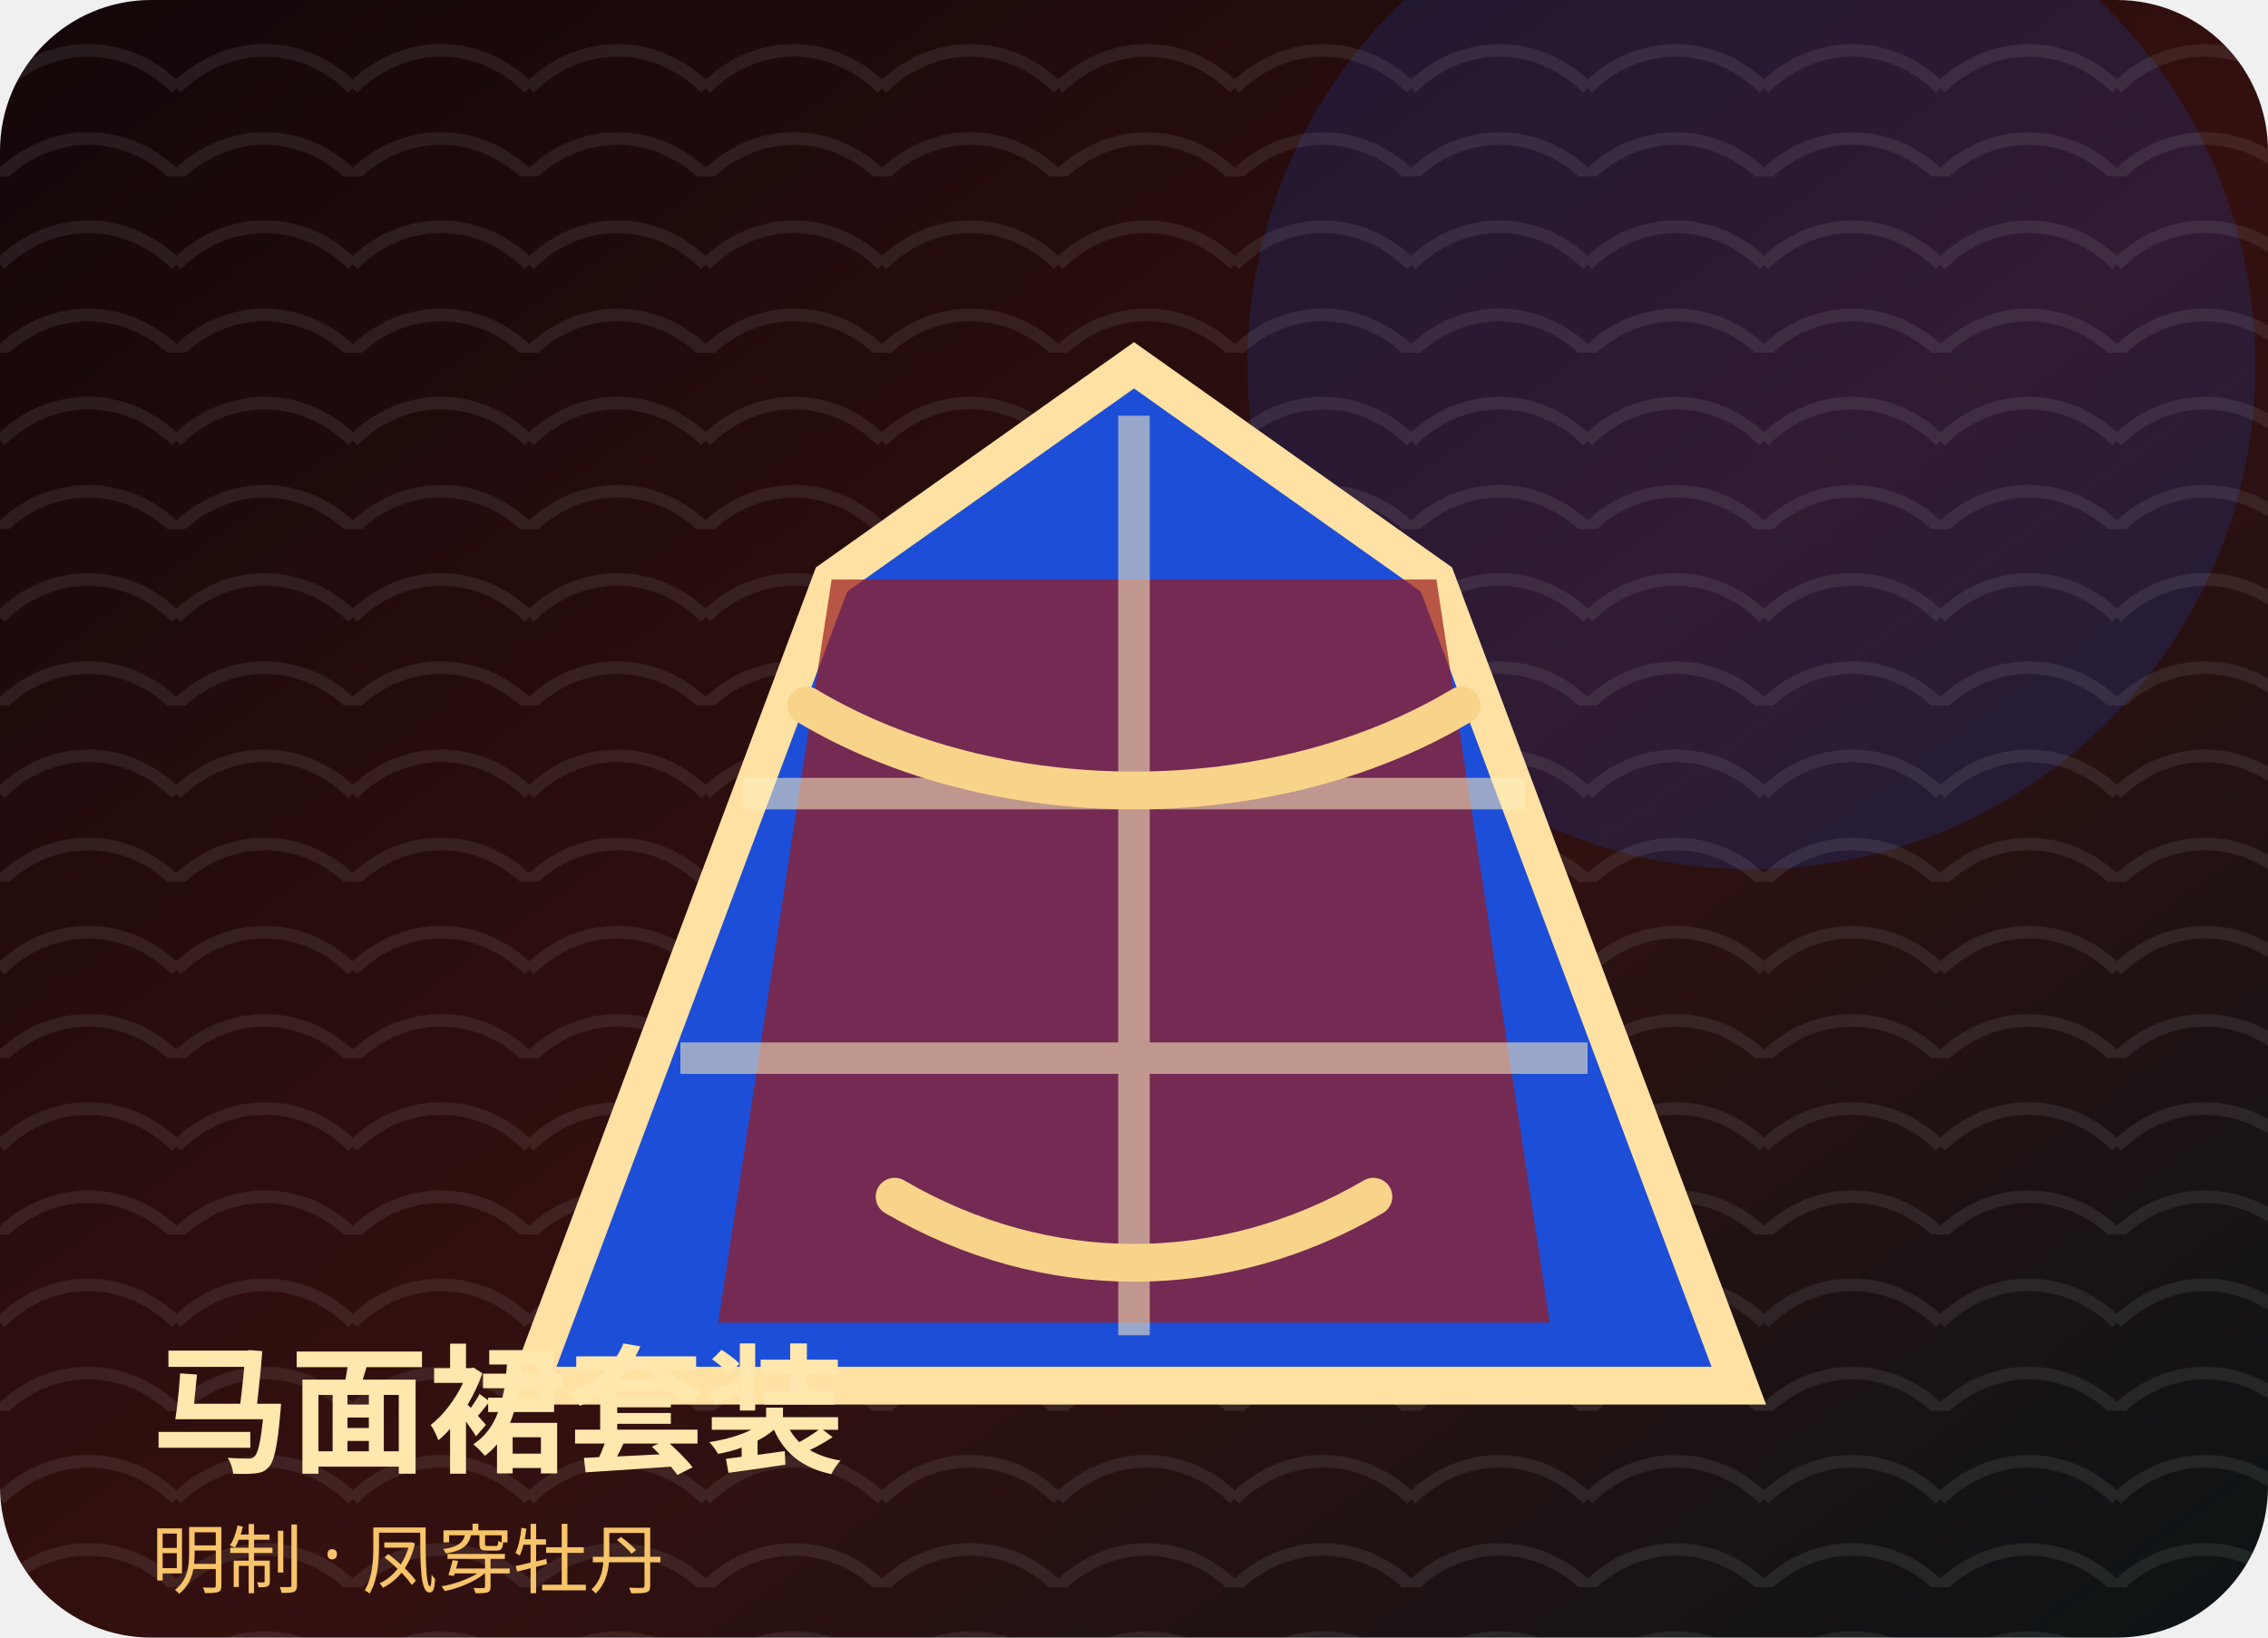
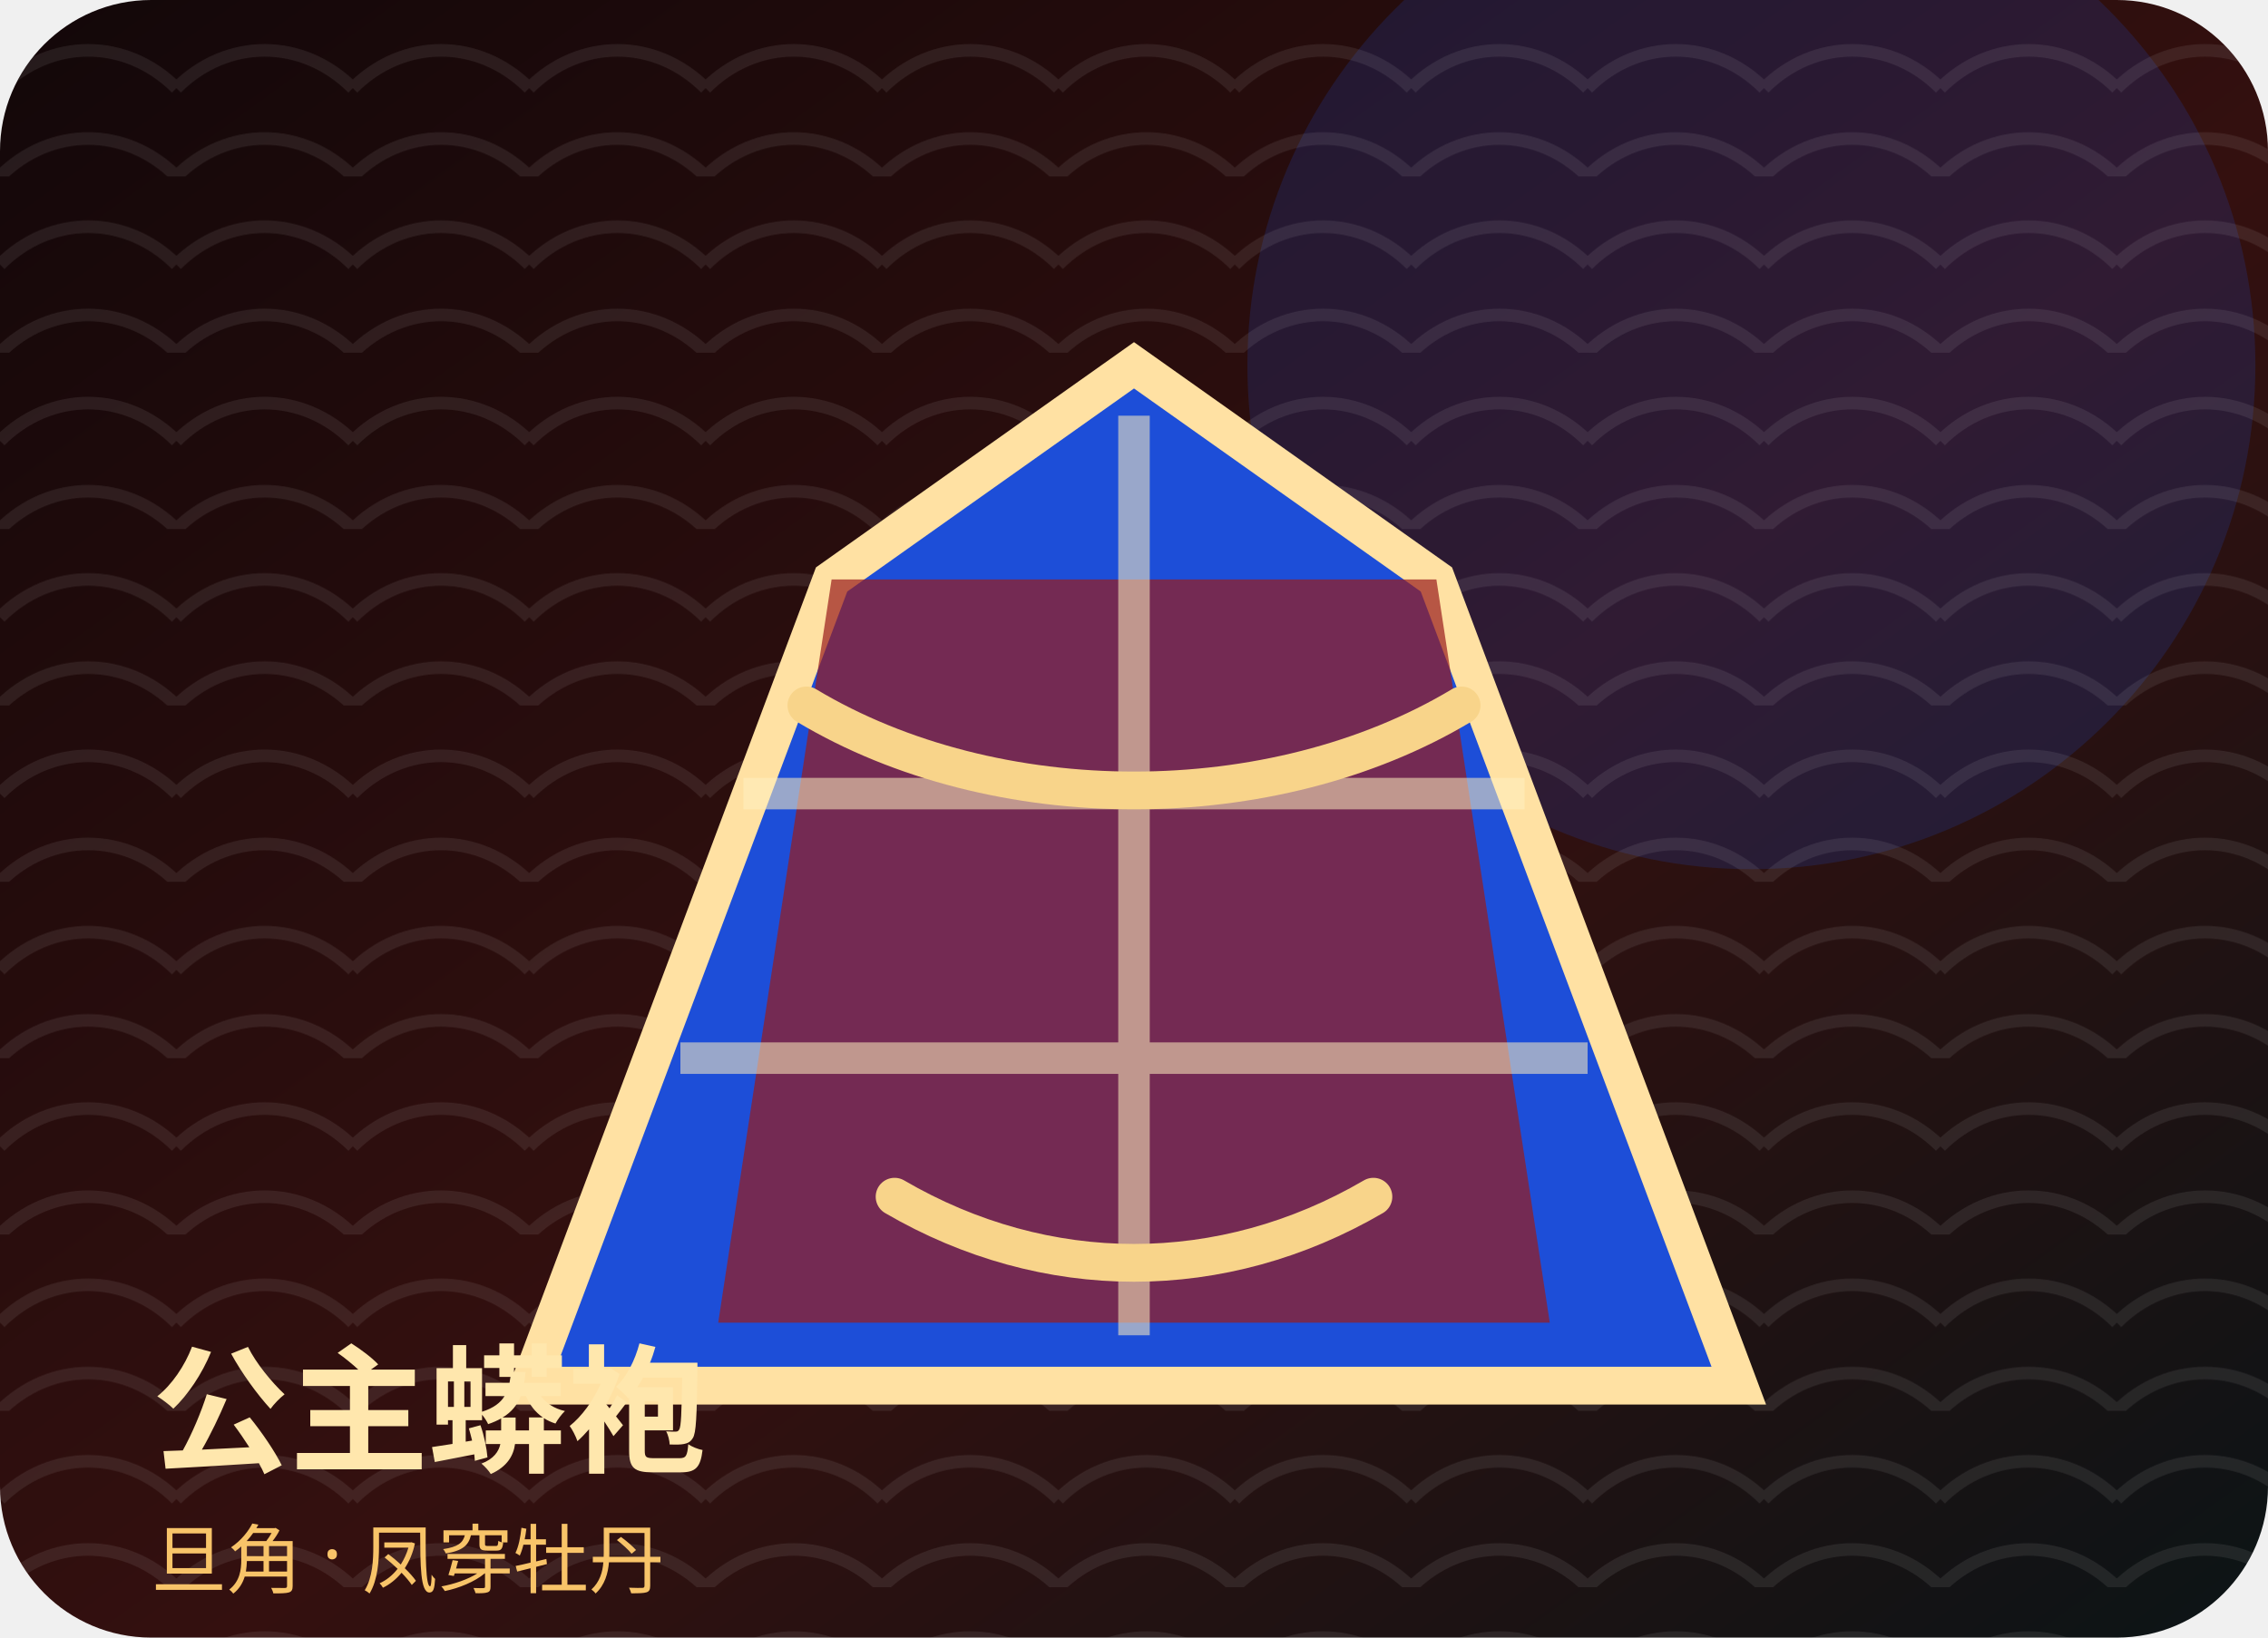
- <svg xmlns="http://www.w3.org/2000/svg" viewBox="0 0 360 260" role="img" aria-label="马面裙套装">
+ <svg xmlns="http://www.w3.org/2000/svg" viewBox="0 0 360 260" role="img" aria-label="公主蟒袍">
  <defs>
    <linearGradient id="bg" x1="0" x2="1" y1="0" y2="1">
      <stop stop-color="#120709" />
      <stop offset=".55" stop-color="#34100f" />
      <stop offset="1" stop-color="#0b1416" />
    </linearGradient>
    <pattern id="silk" width="28" height="28" patternUnits="userSpaceOnUse">
      <path d="M0 14c8-8 20-8 28 0M0 28c8-8 20-8 28 0" fill="none" stroke="#fff" stroke-opacity=".08" stroke-width="2" />
    </pattern>
  </defs>
  <rect width="360" height="260" rx="24" fill="url(#bg)" />
  <circle cx="278" cy="58" r="80" fill="#1d4ed8" opacity=".18" />
  <rect width="360" height="260" rx="24" fill="url(#silk)" />
  <path d="M180 58l48 34 48 128H84l48-128Z" fill="#1d4ed8" stroke="#ffe1a3" stroke-width="6" />
  <path d="M132 92h96l18 118H114Z" fill="#991b1b" opacity=".7" />
  <path d="M118 126h124M108 168h144M180 66v146" stroke="#fff1bf" stroke-width="5" opacity=".55" />
  <path d="M128 112c30 18 74 18 104 0M142 190c24 14 52 14 76 0" fill="none" stroke="#f8d48a" stroke-width="6" stroke-linecap="round" />
-   <text x="24" y="232" fill="#ffe7ad" font-family="Microsoft YaHei, Noto Sans SC, sans-serif" font-size="22" font-weight="700">马面裙套装</text>
-   <text x="24" y="252" fill="#f8c469" font-family="Microsoft YaHei, Noto Sans SC, sans-serif" font-size="12">明制 · 凤穿牡丹</text>
+   <text x="24" y="232" fill="#ffe7ad" font-family="Microsoft YaHei, Noto Sans SC, sans-serif" font-size="22" font-weight="700">公主蟒袍</text>
+   <text x="24" y="252" fill="#f8c469" font-family="Microsoft YaHei, Noto Sans SC, sans-serif" font-size="12">旦角 · 凤穿牡丹</text>
</svg>
